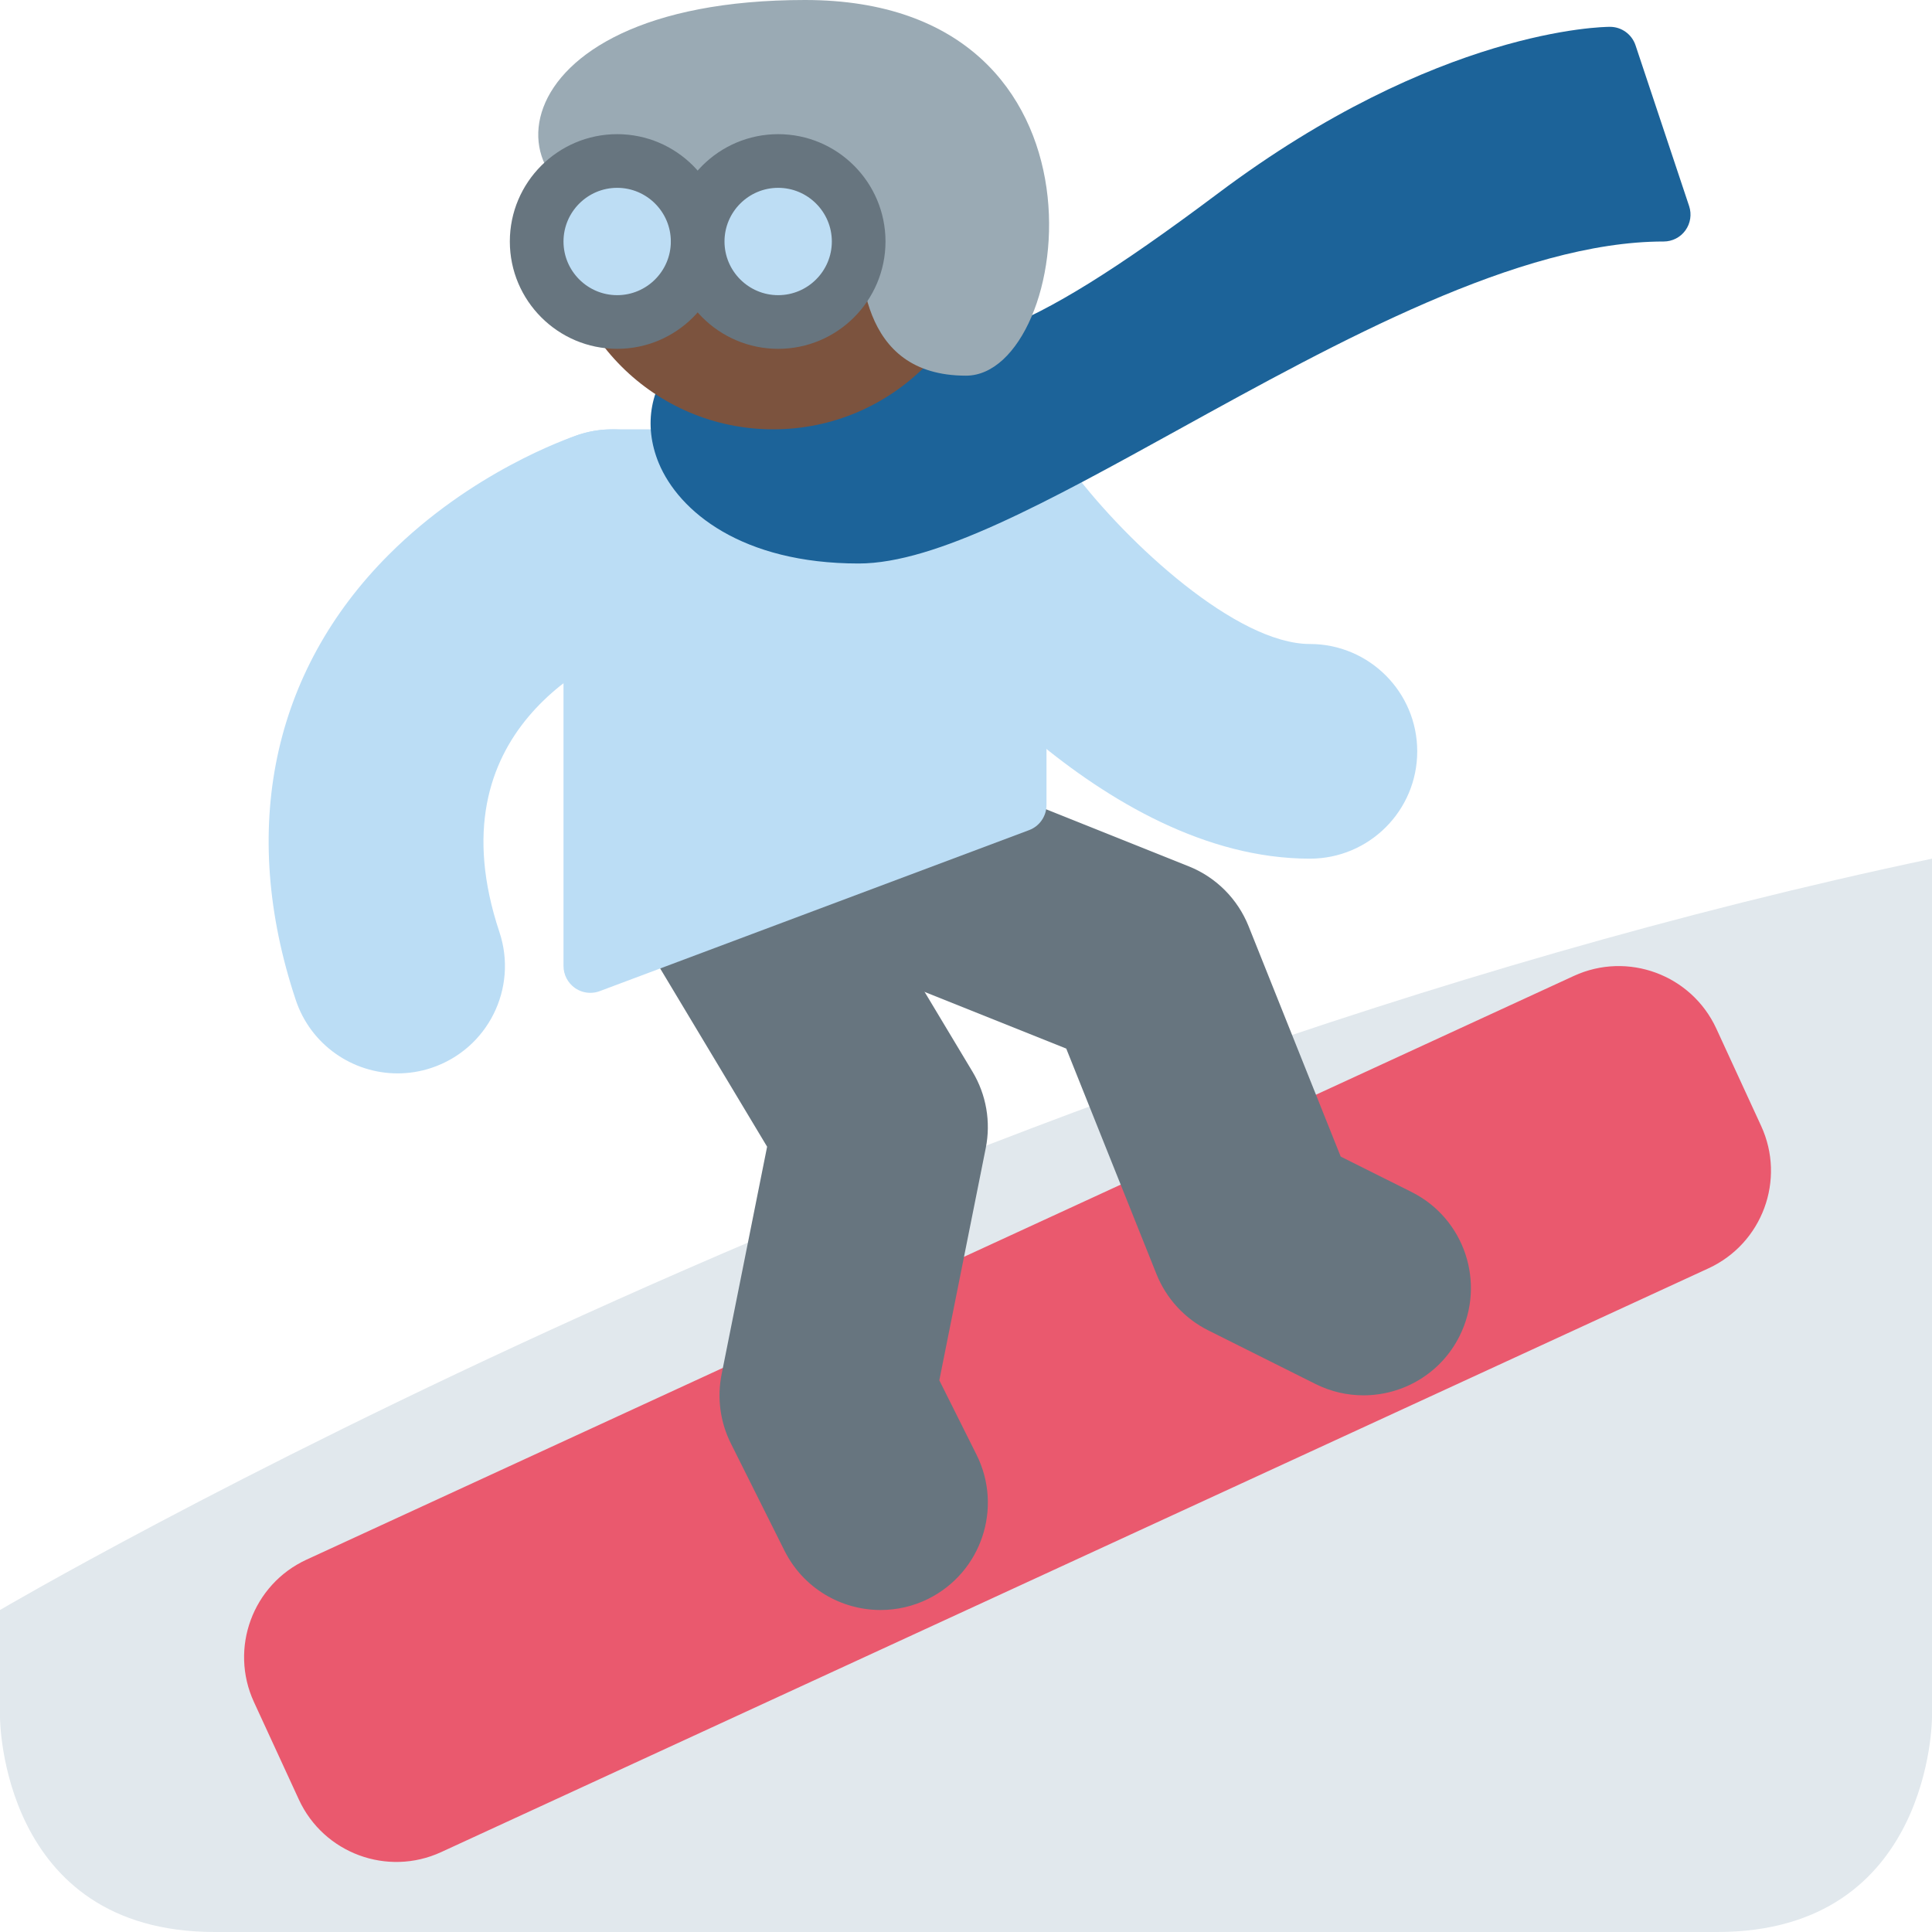
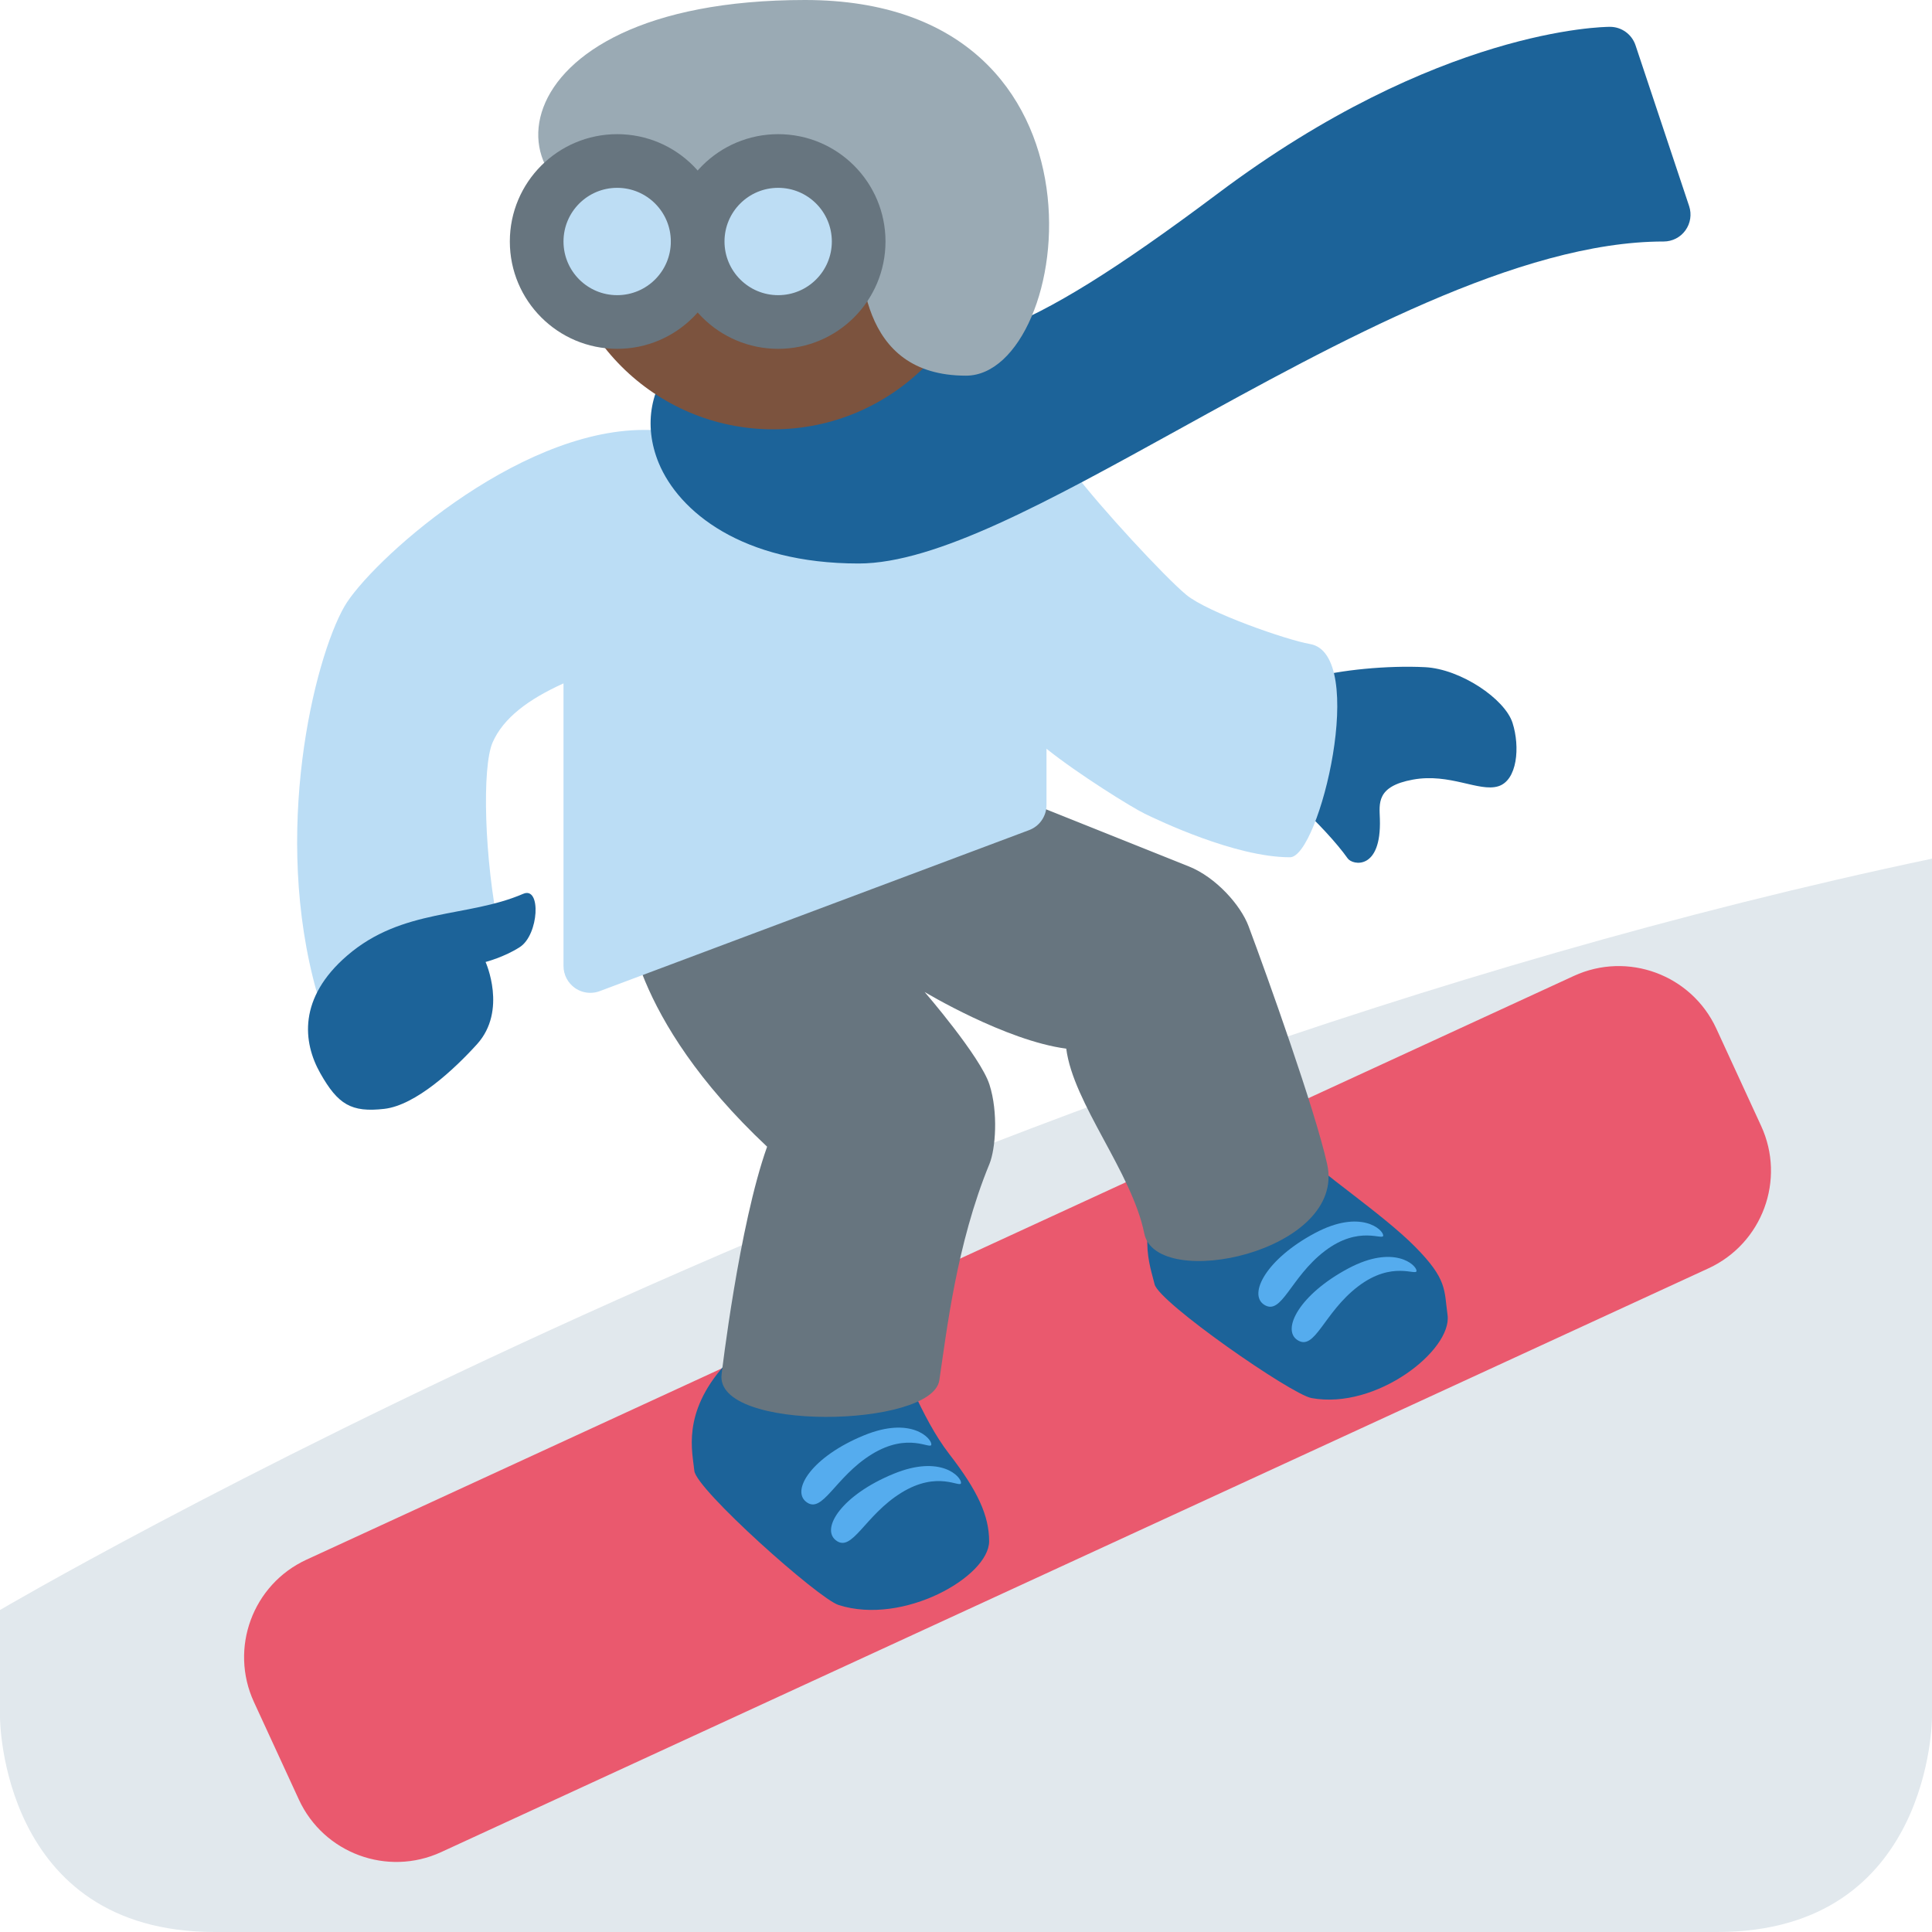
<svg xmlns="http://www.w3.org/2000/svg" viewBox="0 0 36 36">
+   <path fill="#1C6399" d="M24.434 12.633c.525-.149 1.422-.237 2.121-.201.662.034 1.486.591 1.629 1.038.143.448.09 1.074-.269 1.182s-.901-.251-1.588-.125c-.686.125-.624.445-.615.734.031.962-.508.864-.6.734-.203-.286-.563-.676-.975-1.054s-.033-2.214.297-2.308z" />
  <path fill="#E1E8ED" d="M36 16v16s0 4-4 4H4c-4 0-4-4-4-4v-2s17-10 36-14z" />
  <path fill="#EA596E" d="M32.816 20.98c.462 1.003.023 2.19-.98 2.653L8.221 34.511c-1.003.462-2.19.023-2.652-.979l-.837-1.817c-.462-1.003-.023-2.191.979-2.653l23.615-10.877c1.004-.462 2.191-.022 2.654.979l.836 1.816z" />
-   <path fill="#67757F" d="M25.406 26c-.3 0-.605-.067-.893-.211l-2-1c-.439-.22-.78-.592-.963-1.046l-1.682-4.204-4.204-1.682c-1.025-.41-1.524-1.574-1.114-2.6.41-1.026 1.576-1.525 2.6-1.114l5.001 2c.508.203.91.606 1.114 1.114l1.717 4.294 1.32.66c.988.494 1.389 1.695.895 2.684-.35.701-1.056 1.105-1.791 1.105z" />
-   <path fill="#67757F" d="M16.409 30c-.733.001-1.44-.404-1.791-1.105l-1-2c-.199-.397-.259-.851-.172-1.287l.848-4.241-2.602-4.337c-.568-.947-.261-2.175.686-2.744.946-.569 2.175-.261 2.744.686l3 4.999c.256.427.344.934.246 1.422l-.865 4.327.693 1.386c.494.988.093 2.189-.895 2.684-.286.143-.591.21-.892.21z" />
-   <path fill="#BBDDF5" d="M24.408 16c-3.888 0-7.231-4.309-7.6-4.8-.663-.884-.483-2.138.4-2.8.883-.662 2.135-.484 2.798.397C21.012 10.127 23.043 12 24.408 12c1.104 0 2 .896 2 2s-.895 2-2 2zm-17 4.001c-.837 0-1.618-.53-1.897-1.368-1.058-3.175-.442-6.121 1.733-8.297 1.539-1.54 3.332-2.167 3.532-2.233 1.046-.348 2.181.216 2.53 1.265.348 1.044-.213 2.172-1.254 2.526-.963.337-3.996 1.726-2.746 5.474.349 1.048-.217 2.18-1.265 2.53-.21.07-.423.103-.633.103z" />
-   <path fill="#67757F" d="M18.408 15.5c0 1.933-1.567 3.5-3.5 3.5s-3.5-1.567-3.5-3.5v-4c0-1.933 1.567-3.5 3.5-3.5s3.5 1.567 3.5 3.5v4z" />
-   <path fill="#BBDDF5" d="M20.408 10c0 1.104-.896 2-2 2h-7c-1.104 0-2-.896-2-2s.896-2 2-2h7c1.105 0 2 .896 2 2z" />
-   <path fill="#BBDDF5" d="M11 18.5c-.101 0-.2-.03-.285-.089-.134-.094-.215-.247-.215-.411v-7c0-2.5 2.708-2.5 4.5-2.5s4.5 0 4.5 2.5v4c0 .208-.129.395-.324.468l-8 3c-.057.022-.117.032-.176.032z" />
+   <path fill="#1C6399" d="M13.5 25.438c-.802.902-.594 1.625-.562 1.969s2.311 2.38 2.688 2.5c1.207.386 2.805-.531 2.805-1.188 0-.474-.211-.938-.743-1.625s-.875-1.719-1.094-2.062-2.594-.157-3.094.406zm8.286-3.533c-.648 1-.349 1.688-.272 2.025.077.336 2.546 2.052 2.924 2.121 1.213.223 2.624-.897 2.535-1.547-.065-.47-.001-.663-.606-1.274-.604-.611-1.825-1.424-2.082-1.736s-2.095-.213-2.499.411z" />
+   <path fill="#67757F" d="M24.729 21.688c-.23-1.023-1.108-3.478-1.464-4.43-.145-.389-.606-.911-1.114-1.114l-5.001-2c-.807-.324-6.026 1.939-5.458 2.886 0 0 .015 1.909 2.602 4.337-.524 1.467-.848 4.241-.848 4.241-.134 1.08 3.923 1 4.057.112s.315-2.529.934-4.032c.113-.276.167-.958 0-1.479-.167-.521-1.208-1.725-1.208-1.725s1.508.908 2.639 1.056c.131 1.023 1.223 2.302 1.454 3.444.221 1.09 3.777.345 3.407-1.296z" />
+   <path fill="#BBDDF5" d="M24.408 12c-.429-.073-1.908-.588-2.304-.917-.396-.328-1.595-1.621-2.098-2.286-.366-.486-.99-.797-1.598-.797 0 0-5.408.011-6.408.011-2.406 0-5.125 2.489-5.585 3.294-.562.985-1.353 4.216-.509 7.195.094.333 3.53-.504 3.399-1.132-.284-1.368-.326-3.08-.125-3.536.201-.455.664-.801 1.32-1.098V18c0 .164.081.317.215.411.085.059.184.089.285.089.059 0 .119-.01.176-.032l8-3c.195-.073.324-.26.324-.468v-1.048c.594.476 1.594 1.096 1.83 1.21s1.679.812 2.707.812c.55 0 1.46-3.79.371-3.974z" />
  <path fill="#1C6399" d="M31.475 3.842l-1-3C30.406.638 30.215.5 30 .5c-.129 0-3.214.035-7.3 3.1-3.867 2.9-4.755 2.9-6.7 2.9h-3c-.133 0-.26.053-.354.147-.527.527-.666 1.268-.371 1.982.376.904 1.551 1.871 3.725 1.871 1.438 0 3.532-1.156 5.957-2.494C24.935 6.363 28.312 4.5 31 4.5c.161 0 .312-.077.405-.207.095-.131.12-.299.07-.451z" />
  <path fill="#7C533E" d="M18.408 4c0 2.209-1.791 4-4 4s-4-1.791-4-4 1.791-3 4-3 4 .791 4 3z" />
  <path fill="#9AAAB4" d="M12 4c2 0 4-1 4 0s0 3 2 3 3-7-3-7-6 4-3 4z" />
-   <circle fill="#BDDDF4" cx="11.5" cy="4.5" r="1.5" />
-   <path fill="#67757F" d="M11.5 6.5c-1.103 0-2-.897-2-2s.897-2 2-2 2 .897 2 2-.897 2-2 2zm0-3c-.551 0-1 .449-1 1s.449 1 1 1 1-.449 1-1-.449-1-1-1z" />
-   <circle fill="#BDDDF4" cx="14.5" cy="4.5" r="1.5" />
-   <path fill="#67757F" d="M14.5 6.5c-1.103 0-2-.897-2-2s.897-2 2-2 2 .897 2 2-.897 2-2 2zm0-3c-.551 0-1 .449-1 1s.449 1 1 1 1-.449 1-1-.449-1-1-1z" />
+   <circle fill="#67757F" cx="11.5" cy="4.5" r="2" />
+   <circle fill="#BDDDF4" cx="11.5" cy="4.5" r="1" />
+   <circle fill="#67757F" cx="14.5" cy="4.5" r="2" />
+   <circle fill="#BDDDF4" cx="14.5" cy="4.5" r="1" />
+   <path fill="#1C6399" d="M6.47 17.805c-.917.79-.829 1.616-.501 2.195s.575.733 1.192.662c.589-.068 1.311-.745 1.727-1.204.569-.628.16-1.533.16-1.533s.351-.091.639-.278c.354-.229.402-1.139.062-.992-1.04.449-2.249.262-3.279 1.15z" />
+   <path fill="#55ACEE" d="M15.018 27.982c-.276-.223.119-.841 1.078-1.235.887-.365 1.267.059 1.258.17-.008.104-.425-.242-1.113.183s-.917 1.129-1.223.882zm.553.716c-.276-.223.119-.841 1.078-1.235.887-.365 1.267.059 1.258.17-.008.104-.425-.243-1.113.183s-.918 1.129-1.223.882zm7.982-4.388c-.296-.195.037-.848.952-1.335.848-.45 1.267-.065 1.269.046.002.104-.447-.2-1.09.291-.642.491-.802 1.214-1.131.998zm.621.659c-.296-.195.037-.848.952-1.335.848-.45 1.267-.065 1.269.046.002.104-.447-.2-1.09.291s-.803 1.214-1.131.998z" />
</svg>
